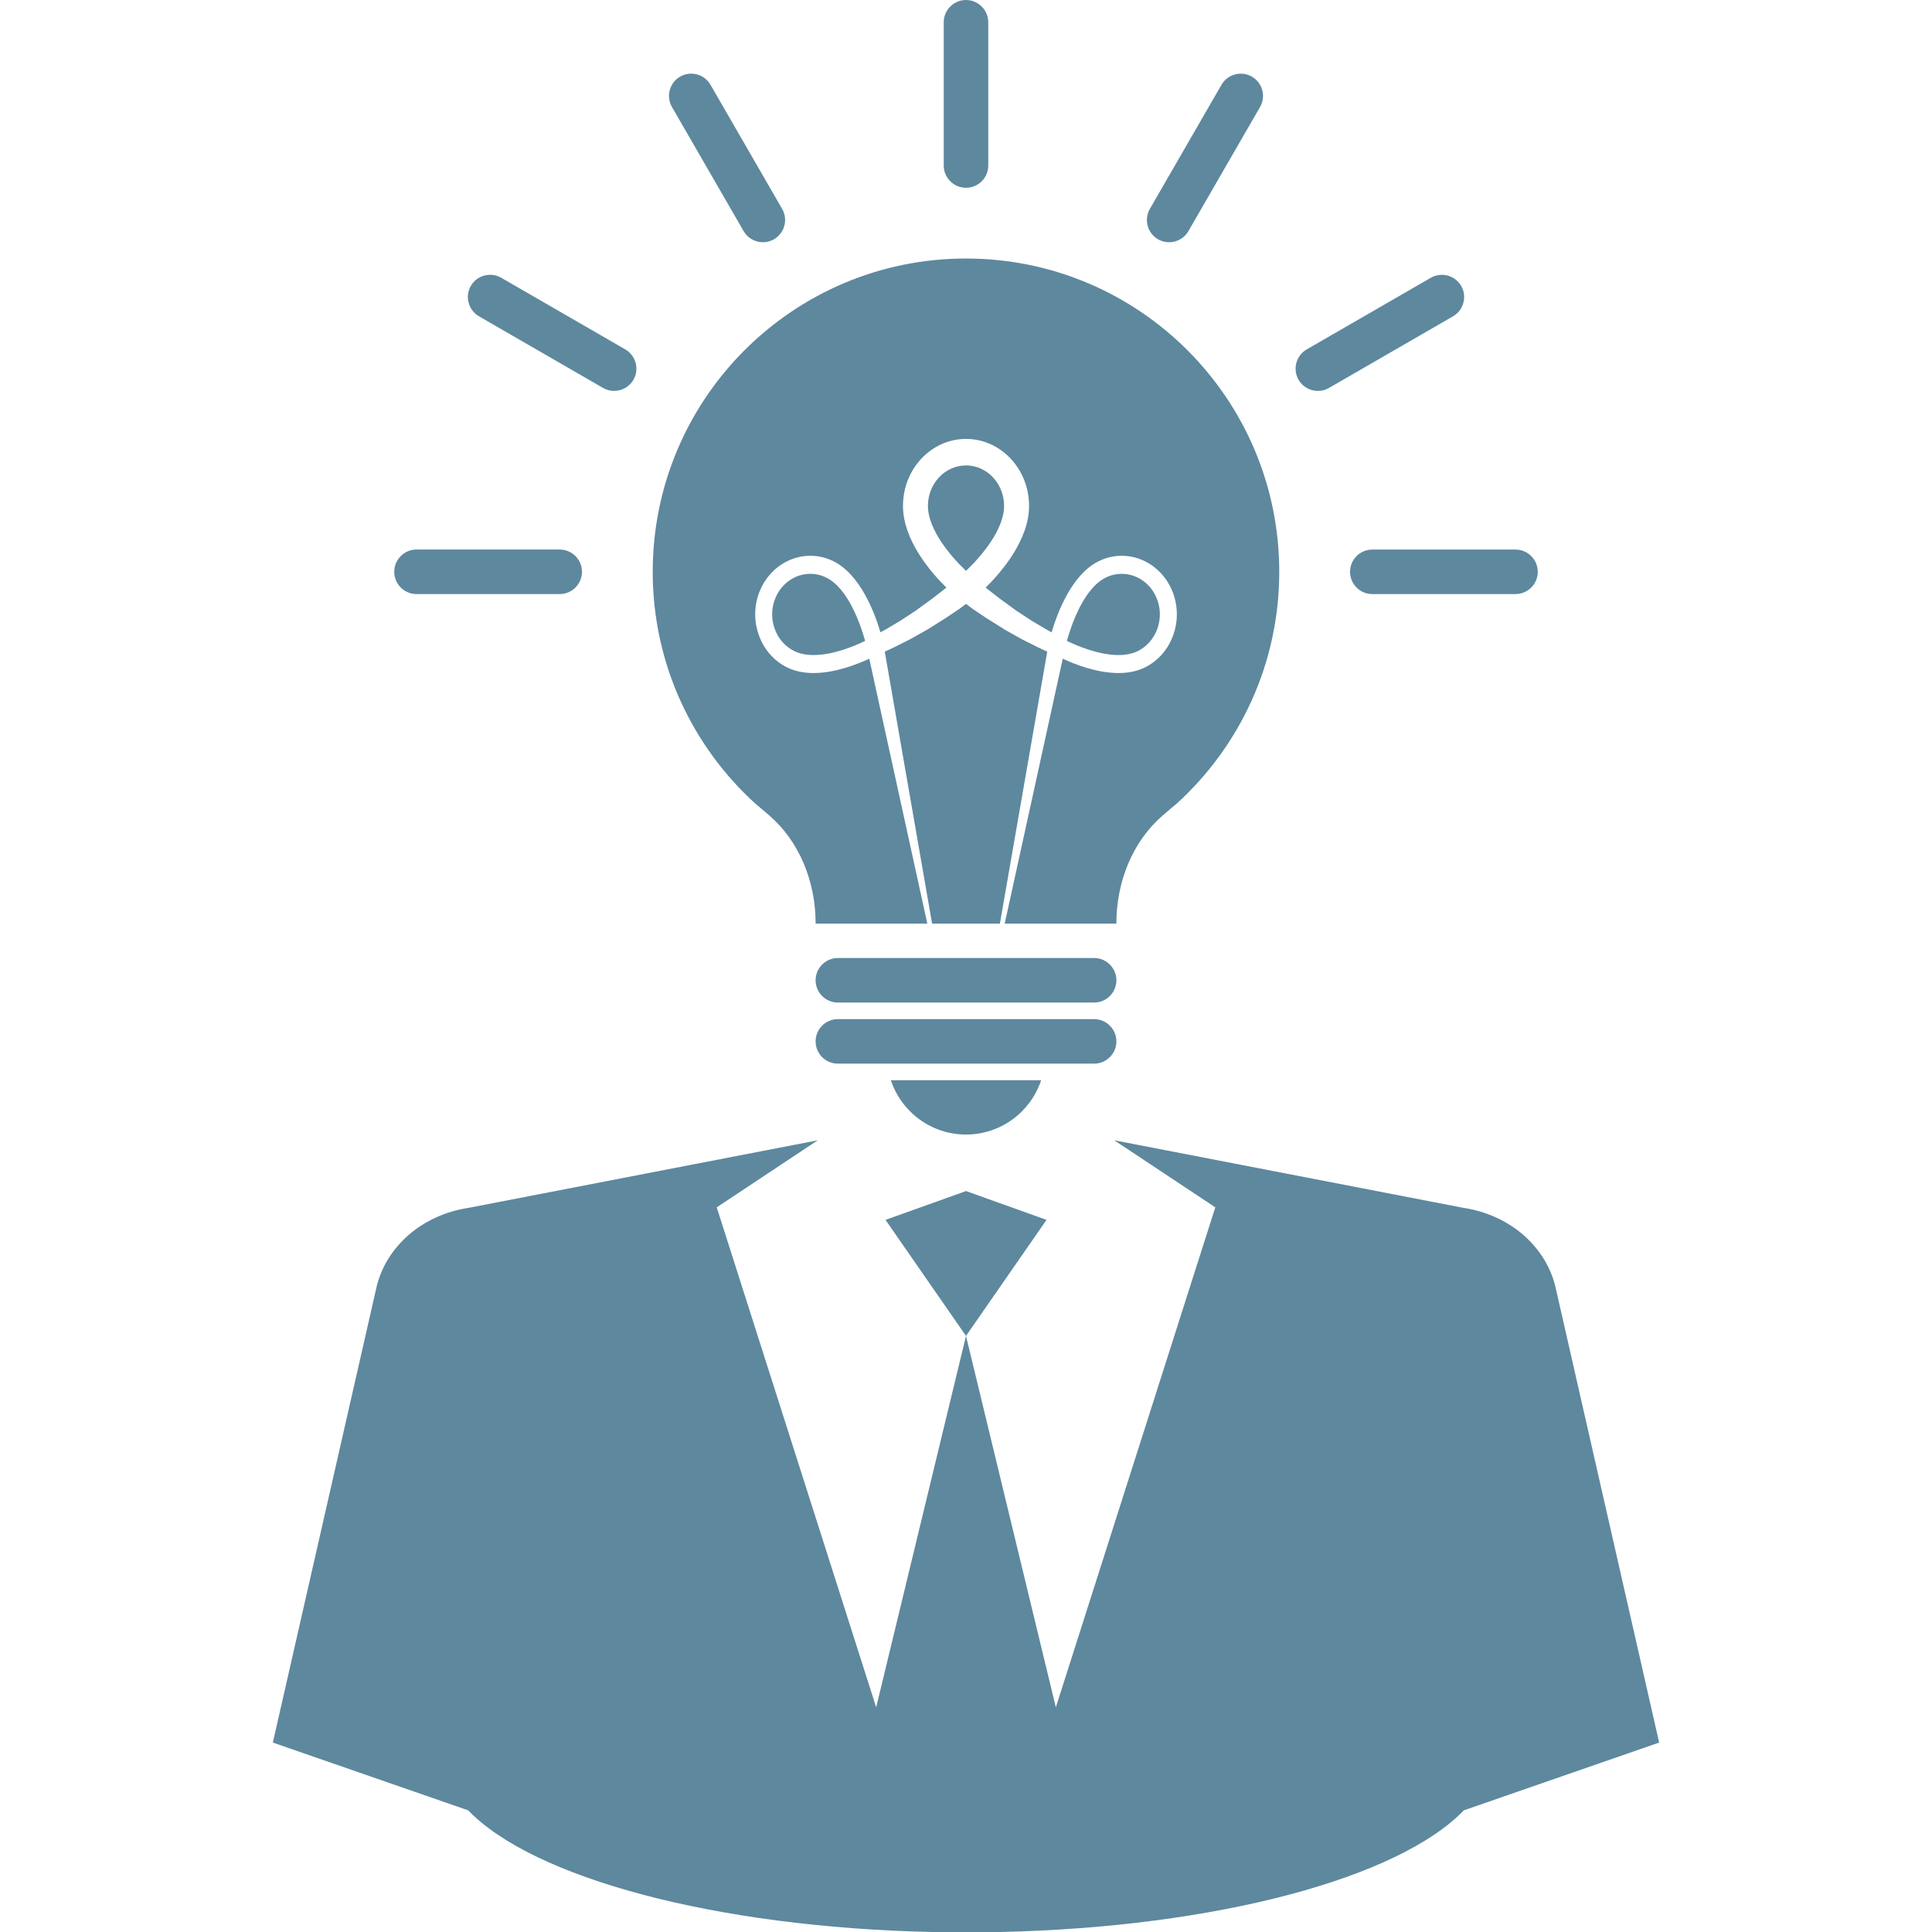
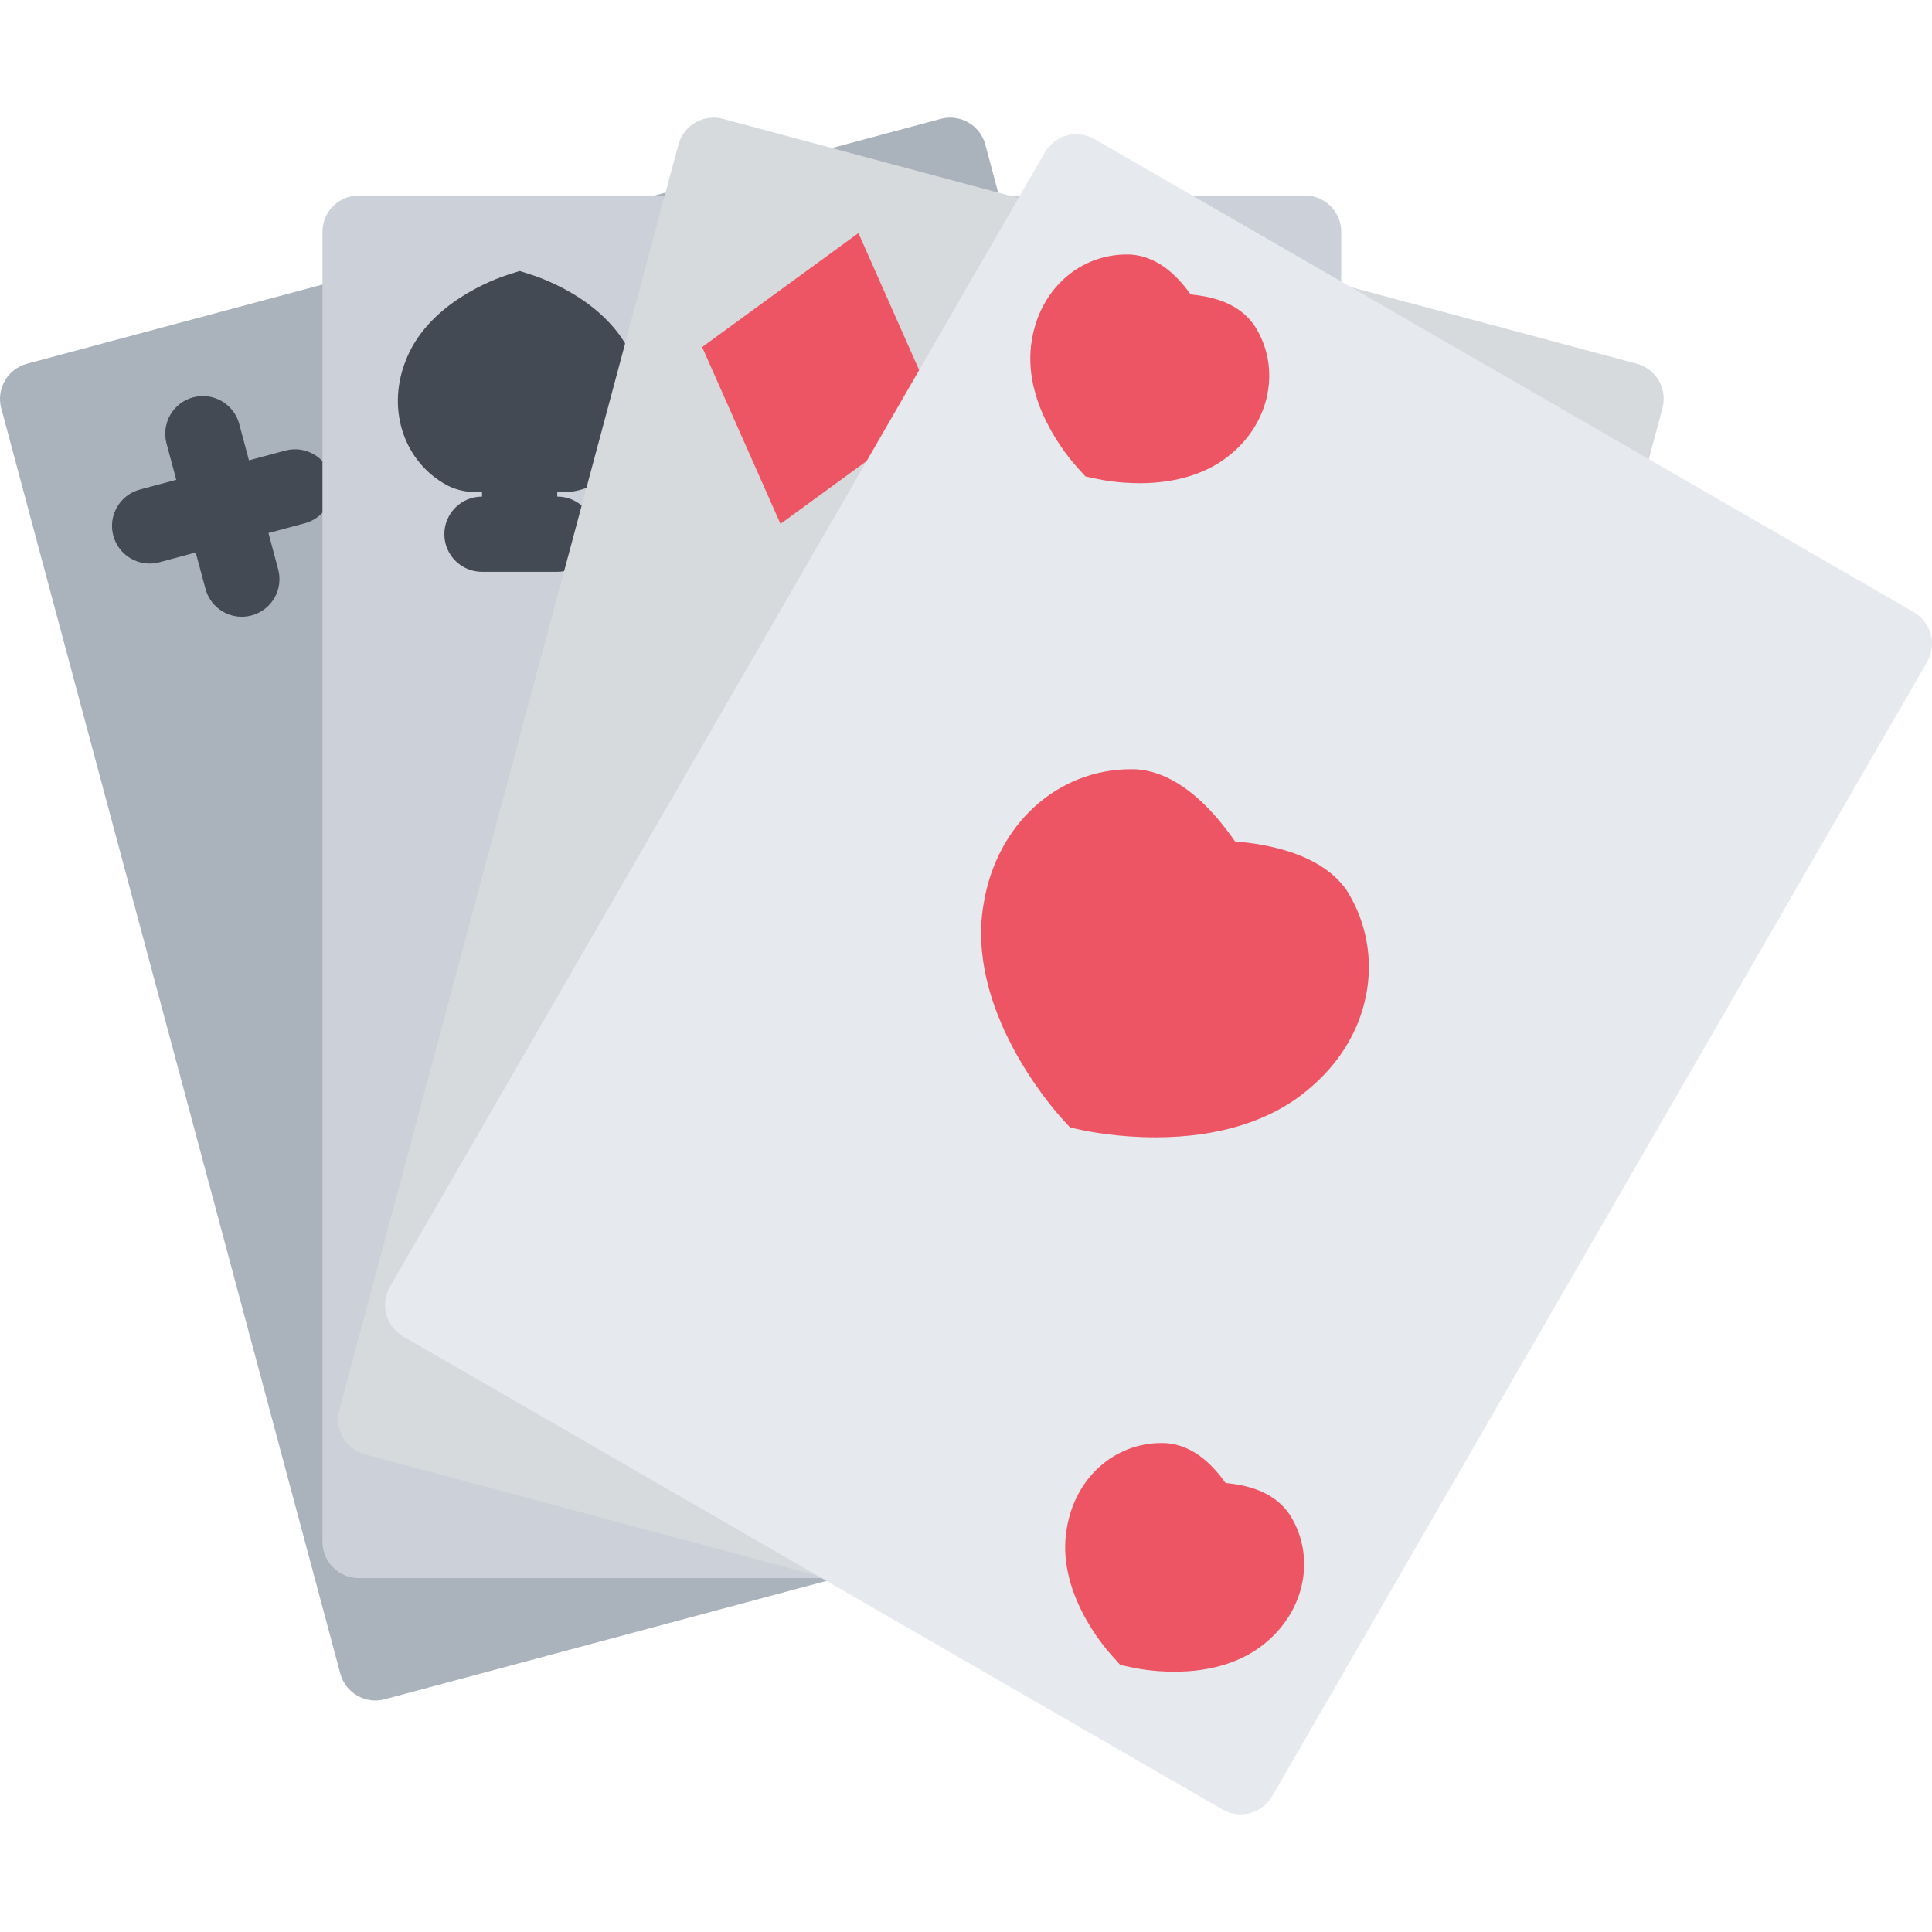
- <svg xmlns="http://www.w3.org/2000/svg" enable-background="new 0 0 200 200" height="200px" id="Layer_1" version="1.1" viewBox="0 0 200 200" width="200px" xml:space="preserve">
+ <svg xmlns="http://www.w3.org/2000/svg" version="1.1" id="Layer_1" x="0px" y="0px" viewBox="0 0 511.659 511.659" style="enable-background:new 0 0 511.659 511.659;" xml:space="preserve">
+   <path style="fill:#AAB2BC;" d="M350.723,373.365c1.374,5.137-1.671,10.431-6.809,11.805l-242.008,64.85  c-5.137,1.374-10.415-1.687-11.789-6.824L0.33,108.121c-1.374-5.138,1.671-10.416,6.808-11.79L249.14,31.482  c5.137-1.374,10.431,1.671,11.805,6.808L350.723,373.365z" />
+   <path style="fill:#434A54;" d="M87.759,126.374c-1.421-5.31-6.886-8.464-12.195-7.042l-9.635,2.577l-2.576-9.635  c-1.421-5.309-6.886-8.463-12.211-7.042c-5.309,1.421-8.463,6.886-7.042,12.211l2.577,9.618l-9.635,2.593  c-5.309,1.421-8.463,6.886-7.042,12.195c1.421,5.324,6.886,8.479,12.211,7.058l9.619-2.592l2.592,9.634  c1.421,5.309,6.886,8.479,12.195,7.042c5.325-1.421,8.479-6.887,7.058-12.195l-2.576-9.635l9.619-2.576  C86.025,137.164,89.195,131.699,87.759,126.374z" />
+   <path style="fill:#CCD1D9;" d="M355.204,408.296c0,5.324-4.31,9.635-9.634,9.635H95.035c-5.325,0-9.634-4.311-9.634-9.635V61.4  c0-5.309,4.31-9.634,9.634-9.634H345.57c5.324,0,9.634,4.325,9.634,9.634V408.296z" />
  <g>
-     <path d="M161.039,133.31c-0.461-2.022-1.58-3.931-3.347-5.475c-1.776-1.532-3.945-2.458-6.193-2.798l-36.148-6.993   l10.457,6.94L109.3,176.741l-9.3-38.446l-9.298,38.446l-16.506-51.757l10.454-6.94l-36.148,6.993   c-2.249,0.34-4.416,1.266-6.194,2.798c-1.764,1.544-2.885,3.452-3.346,5.475l-10.717,47.08l20.218,7.014   c6.714,6.976,25.5,12.108,48.035,12.597H100h3.504c22.534-0.488,41.32-5.621,48.034-12.597l20.218-7.014L161.039,133.31z" fill="#5E889E" />
-     <polygon fill="#5E889E" points="100,123.298 91.667,126.281 100,138.295 108.335,126.281  " />
-     <path d="M115.569,101.479c0,1.268-1.036,2.304-2.303,2.304H86.732c-1.266,0-2.301-1.036-2.301-2.304l0,0   c0-1.268,1.036-2.305,2.301-2.305h26.535C114.533,99.174,115.569,100.212,115.569,101.479L115.569,101.479z M100,19.439   c1.266,0,2.305-1.034,2.305-2.303V2.305C102.305,1.04,101.266,0,100,0l0,0c-1.266,0-2.305,1.04-2.305,2.305v14.831   C97.695,18.405,98.734,19.439,100,19.439L100,19.439z M119.876,24.769c1.099,0.633,2.513,0.254,3.149-0.845l7.414-12.845   c0.634-1.096,0.254-2.512-0.846-3.145l0,0c-1.096-0.634-2.512-0.254-3.143,0.841l-7.417,12.848   C118.401,22.718,118.779,24.134,119.876,24.769L119.876,24.769z M134.427,39.316c0.633,1.096,2.049,1.479,3.146,0.845l12.844-7.417   c1.098-0.633,1.478-2.049,0.845-3.145l0,0c-0.634-1.098-2.05-1.476-3.146-0.843l-12.844,7.414   C134.173,36.804,133.792,38.219,134.427,39.316L134.427,39.316z M139.755,59.195c0,1.266,1.035,2.305,2.301,2.302h14.835   c1.264,0,2.3-1.036,2.3-2.302l0,0c0-1.268-1.036-2.303-2.3-2.303h-14.835C140.787,56.892,139.755,57.928,139.755,59.195   L139.755,59.195z M80.125,24.769c1.096-0.635,1.478-2.051,0.841-3.146L73.55,8.774c-0.634-1.096-2.048-1.476-3.145-0.841l0,0   c-1.1,0.633-1.478,2.049-0.843,3.145l7.416,12.845C77.613,25.023,79.027,25.401,80.125,24.769L80.125,24.769z M65.573,39.316   c0.634-1.098,0.254-2.512-0.842-3.146l-12.845-7.417c-1.098-0.629-2.516-0.255-3.148,0.845l0,0   c-0.633,1.096-0.251,2.514,0.845,3.145l12.844,7.417C63.526,40.791,64.94,40.412,65.573,39.316L65.573,39.316z M60.247,59.192   c0-1.266-1.036-2.302-2.3-2.305H43.113c-1.268,0.003-2.303,1.04-2.303,2.305l0,0c0,1.267,1.036,2.305,2.303,2.305h14.834   C59.211,61.497,60.247,60.459,60.247,59.192L60.247,59.192z M115.569,107.805c0-1.268-1.036-2.304-2.303-2.304H86.732   c-1.266,0-2.301,1.036-2.301,2.304l0,0c0,1.267,1.036,2.303,2.301,2.303h26.535C114.533,110.107,115.569,109.071,115.569,107.805   L115.569,107.805z M92.222,111.825c1.082,3.264,4.152,5.622,7.778,5.622c3.627,0,6.697-2.358,7.779-5.622H92.222z M100,59.093   h0.003l0,0c1.548-1.462,3.94-4.25,3.94-6.724c0-2.309-1.77-4.189-3.94-4.189c-2.178,0-3.945,1.881-3.945,4.189   C96.058,54.843,98.452,57.631,100,59.093z M97.805,64.039c0.283-0.177,0.546-0.364,0.802-0.534   c0.255-0.171,0.495-0.333,0.718-0.484c0.097-0.065,0.371-0.272,0.679-0.505c0.302,0.233,0.576,0.44,0.675,0.505   c0.223,0.152,0.462,0.313,0.718,0.484c0.253,0.17,0.52,0.357,0.803,0.534c0.563,0.354,1.165,0.732,1.768,1.11l0.057,0.035   l0.053,0.034l0.03,0.016l0.111,0.063l0.229,0.129c0.152,0.085,0.301,0.168,0.451,0.251c0.299,0.168,0.596,0.334,0.88,0.493   c0.603,0.301,1.165,0.583,1.647,0.828c0.389,0.18,0.722,0.335,0.984,0.458l-4.901,28.161h-7.018l-4.9-28.161   c0.263-0.122,0.596-0.277,0.984-0.458c0.481-0.244,1.046-0.527,1.647-0.828c0.287-0.159,0.58-0.325,0.879-0.493   c0.15-0.083,0.302-0.166,0.454-0.251l0.226-0.129l0.113-0.063l0.03-0.016l0.051-0.034l0.061-0.035   C96.638,64.771,97.241,64.392,97.805,64.039z M132.428,59.192c0,9.522-4.106,18.086-10.64,24.019   c-0.018,0.009-0.979,0.816-1.446,1.223c-3.072,2.671-4.775,6.788-4.775,11.182h-11.561l6.01-27.427   c1.279,0.594,3.56,1.484,5.77,1.484c1.017,0,1.927-0.191,2.701-0.565c1.386-0.672,2.442-1.874,2.977-3.394   c0.532-1.513,0.478-3.161-0.152-4.633c-0.926-2.155-2.962-3.548-5.191-3.548c-0.818,0-1.613,0.184-2.363,0.552   c-2.806,1.357-4.303,5.356-4.896,7.375c-0.173-0.096-0.364-0.202-0.572-0.318c-0.434-0.258-0.94-0.559-1.481-0.878   c-0.274-0.179-0.557-0.366-0.845-0.553c-0.144-0.096-0.288-0.191-0.436-0.285l-0.217-0.143l-0.108-0.074l-0.028-0.016l-0.003-0.003   c0.011,0.005,0.028,0.016,0.022,0.014l-0.005-0.005l-0.015-0.009l-0.053-0.037c-0.555-0.407-1.11-0.813-1.634-1.191   c-0.258-0.191-0.502-0.389-0.733-0.569c-0.233-0.18-0.454-0.354-0.657-0.513c-0.02-0.016-0.041-0.032-0.061-0.049   c1.692-1.672,4.492-4.963,4.492-8.46c0-3.825-2.928-6.935-6.523-6.935c-3.603,0-6.528,3.109-6.528,6.935   c0,3.497,2.798,6.788,4.492,8.46c-0.021,0.018-0.041,0.034-0.06,0.049c-0.205,0.159-0.424,0.333-0.658,0.513   c-0.233,0.181-0.476,0.378-0.735,0.569c-0.521,0.378-1.078,0.785-1.633,1.191l-0.051,0.037l-0.012,0.009l-0.007,0.005   c-0.003,0.002,0.007-0.005,0.014-0.009l-0.021,0.014l-0.11,0.074l-0.219,0.143c-0.145,0.094-0.29,0.189-0.435,0.285   c-0.287,0.188-0.569,0.375-0.845,0.553c-0.541,0.32-1.046,0.621-1.478,0.878c-0.21,0.117-0.403,0.223-0.575,0.318   c-0.596-2.019-2.091-6.017-4.898-7.375c-0.75-0.368-1.543-0.552-2.363-0.552c-2.228,0-4.266,1.393-5.188,3.548   c-0.633,1.472-0.688,3.12-0.152,4.633c0.532,1.521,1.587,2.722,2.973,3.394c0.776,0.375,1.687,0.565,2.705,0.565   c2.209,0,4.49-0.891,5.766-1.484l6.01,27.427H84.434c0-4.395-1.704-8.511-4.776-11.182c-0.467-0.407-1.43-1.214-1.444-1.223   C71.675,77.278,67.57,68.714,67.57,59.192c0-17.906,14.52-32.43,32.43-32.43S132.428,41.286,132.428,59.192z M115.785,67.809   c-2.058,0-4.288-0.949-5.342-1.463c0.445-1.598,1.726-5.443,4.044-6.563c0.517-0.254,1.066-0.38,1.632-0.38   c1.543,0,2.954,0.961,3.592,2.455c0.437,1.018,0.476,2.157,0.106,3.207c-0.368,1.046-1.1,1.881-2.06,2.348   C117.212,67.675,116.549,67.809,115.785,67.809z M89.557,66.346c-1.054,0.514-3.281,1.463-5.338,1.463   c-0.765,0-1.428-0.134-1.975-0.397c-0.959-0.467-1.691-1.301-2.061-2.348c-0.368-1.05-0.331-2.188,0.106-3.207   c0.642-1.494,2.052-2.455,3.592-2.455c0.565,0,1.117,0.125,1.635,0.38C87.835,60.903,89.115,64.748,89.557,66.346z" fill="#5E889E" />
+     <path style="fill:#434A54;" d="M168.004,96.05c-5.715-15.693-23.781-22.174-27.357-23.313l-3.029-0.968l-3.045,0.968   c-3.56,1.14-21.626,7.62-27.342,23.329c-4.778,12.71-0.125,26.327,11.087,32.401l0.406,0.218c2.249,1.093,4.716,1.64,7.37,1.64l0,0   c4.451,0,8.573-1.593,11.461-2.889c2.92,1.312,7.058,2.904,11.524,2.904c2.67,0,5.168-0.562,7.433-1.655l0.406-0.218   C168.129,122.392,172.782,108.776,168.004,96.05z" />
+     <path style="fill:#434A54;" d="M147.58,131.512v-7.371h-19.925v7.371c-5.512,0-9.978,4.45-9.978,9.962   c0,5.496,4.466,9.962,9.978,9.962h19.925c5.512,0,9.962-4.466,9.962-9.962C157.542,135.962,153.092,131.512,147.58,131.512z" />
  </g>
+   <path style="fill:#D7DADD;" d="M350.504,443.195c-1.39,5.138-6.668,8.198-11.805,6.824L96.706,385.17  c-5.153-1.374-8.198-6.668-6.824-11.805L179.668,38.29c1.374-5.137,6.667-8.182,11.805-6.808l241.993,64.849  c5.137,1.374,8.197,6.652,6.808,11.79L350.504,443.195z" />
+   <polygon style="fill:#ED5564;" points="227.341,61.728 185.946,91.912 206.698,138.742 248.093,108.558 " />
+   <path style="fill:#E6E9ED;" d="M336.919,475.69c-2.671,4.606-8.558,6.184-13.163,3.528L106.793,353.956  c-4.622-2.671-6.199-8.558-3.529-13.164L276.707,40.367c2.654-4.606,8.558-6.184,13.164-3.529l216.971,125.279  c4.605,2.655,6.184,8.558,3.529,13.164L336.919,475.69z" />
+   <g>
+     <path style="fill:#ED5564;" d="M287.451,126.171l3.123,0.671c1.217,0.265,5.59,1.125,11.242,1.125l0,0   c9.807,0,18.145-2.639,24.109-7.651c10.494-8.62,13.273-22.735,6.605-33.604l-0.25-0.391c-4.419-6.527-12.008-7.823-16.942-8.338   c-2.842-3.919-7.933-9.978-15.786-10.556l-0.453-0.031c-0.219,0-0.453,0-0.672,0c-12.602,0-22.938,9.259-25.141,22.548   c-2.881,16.442,9.51,31.089,12.024,33.869L287.451,126.171z" />
+     <path style="fill:#ED5564;" d="M341.775,401.472l-0.25-0.39c-4.435-6.527-12.008-7.823-16.942-8.339   c-2.842-3.919-7.933-9.993-15.802-10.556l-0.453-0.031c-0.219,0-0.438,0-0.656,0c-12.617,0-22.938,9.26-25.141,22.548   c-2.904,16.443,9.51,31.09,12.024,33.869l2.14,2.358l3.123,0.671c1.201,0.266,5.59,1.124,11.242,1.124l0,0   c9.807,0,18.129-2.639,24.094-7.651C345.648,426.456,348.443,412.324,341.775,401.472z" />
+     <path style="fill:#ED5564;" d="M356.937,236.273l-0.234-0.391c-6.605-9.729-20.893-12.352-29.621-13.039   c-1.188-1.733-2.718-3.763-4.467-5.856c-7.011-8.244-14.271-12.71-21.564-13.241l-0.452-0.016c-0.344-0.016-0.688-0.016-1.03-0.016   c-19.551,0-35.595,14.6-39.046,35.493c-4.934,27.841,18.074,54.114,20.714,57.035l2.154,2.357l3.107,0.672   c1.483,0.327,9.4,1.936,19.534,1.936l0,0c16.583,0,30.496-4.325,40.225-12.508c8.245-6.745,13.601-15.428,15.521-25.054   C363.668,254.152,361.949,244.424,356.937,236.273z" />
+   </g>
+   <g>
+ </g>
+   <g>
+ </g>
+   <g>
+ </g>
+   <g>
+ </g>
+   <g>
+ </g>
+   <g>
+ </g>
+   <g>
+ </g>
+   <g>
+ </g>
+   <g>
+ </g>
+   <g>
+ </g>
+   <g>
+ </g>
+   <g>
+ </g>
+   <g>
+ </g>
+   <g>
+ </g>
+   <g>
+ </g>
</svg>
